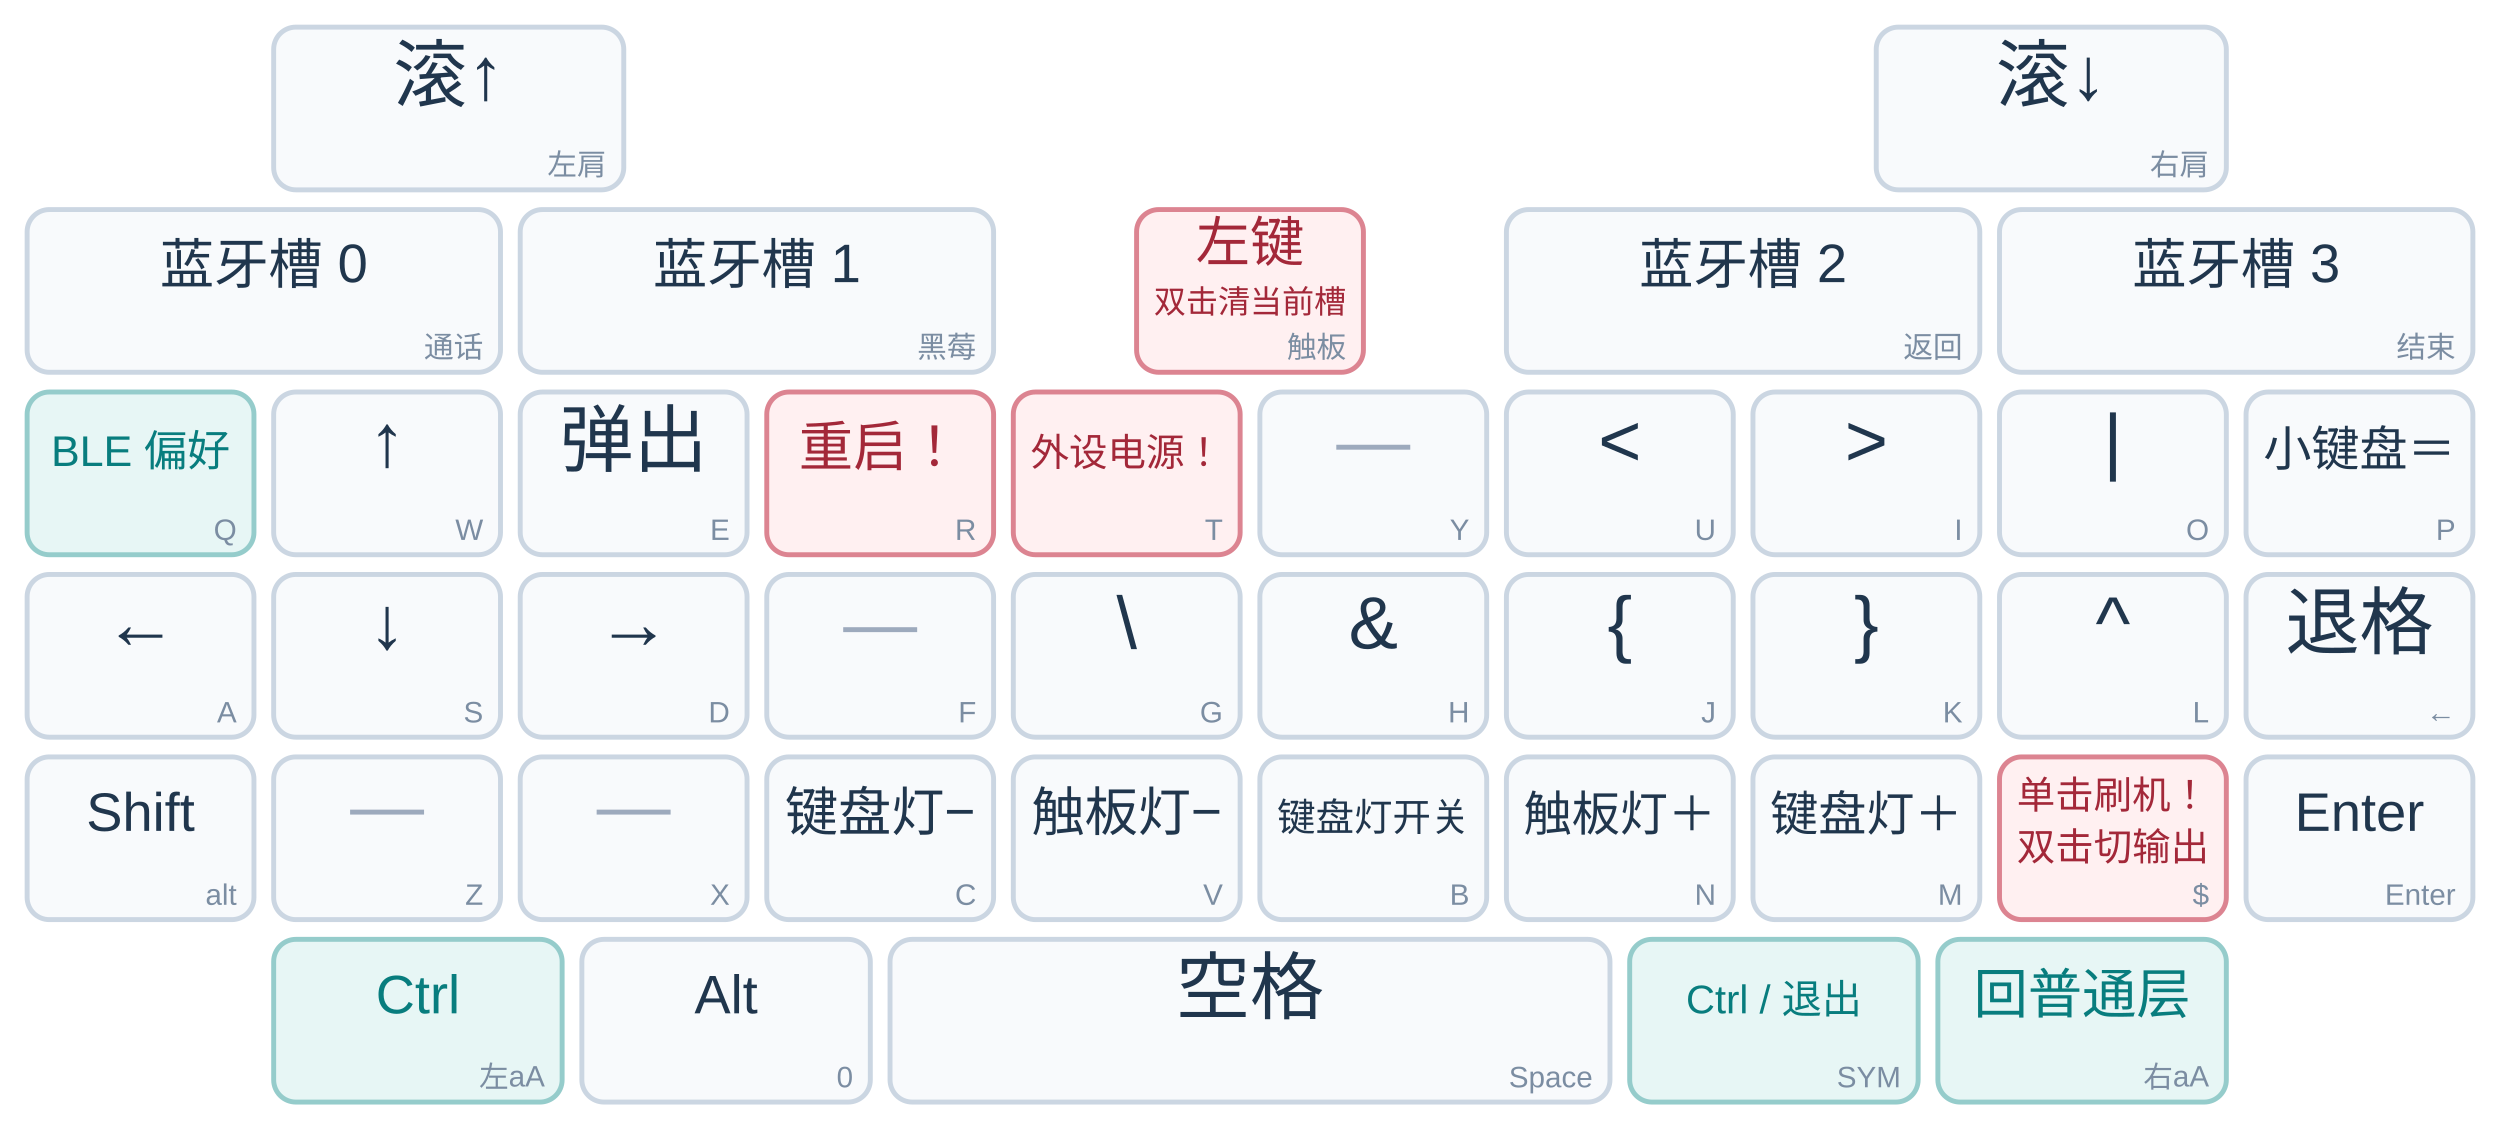
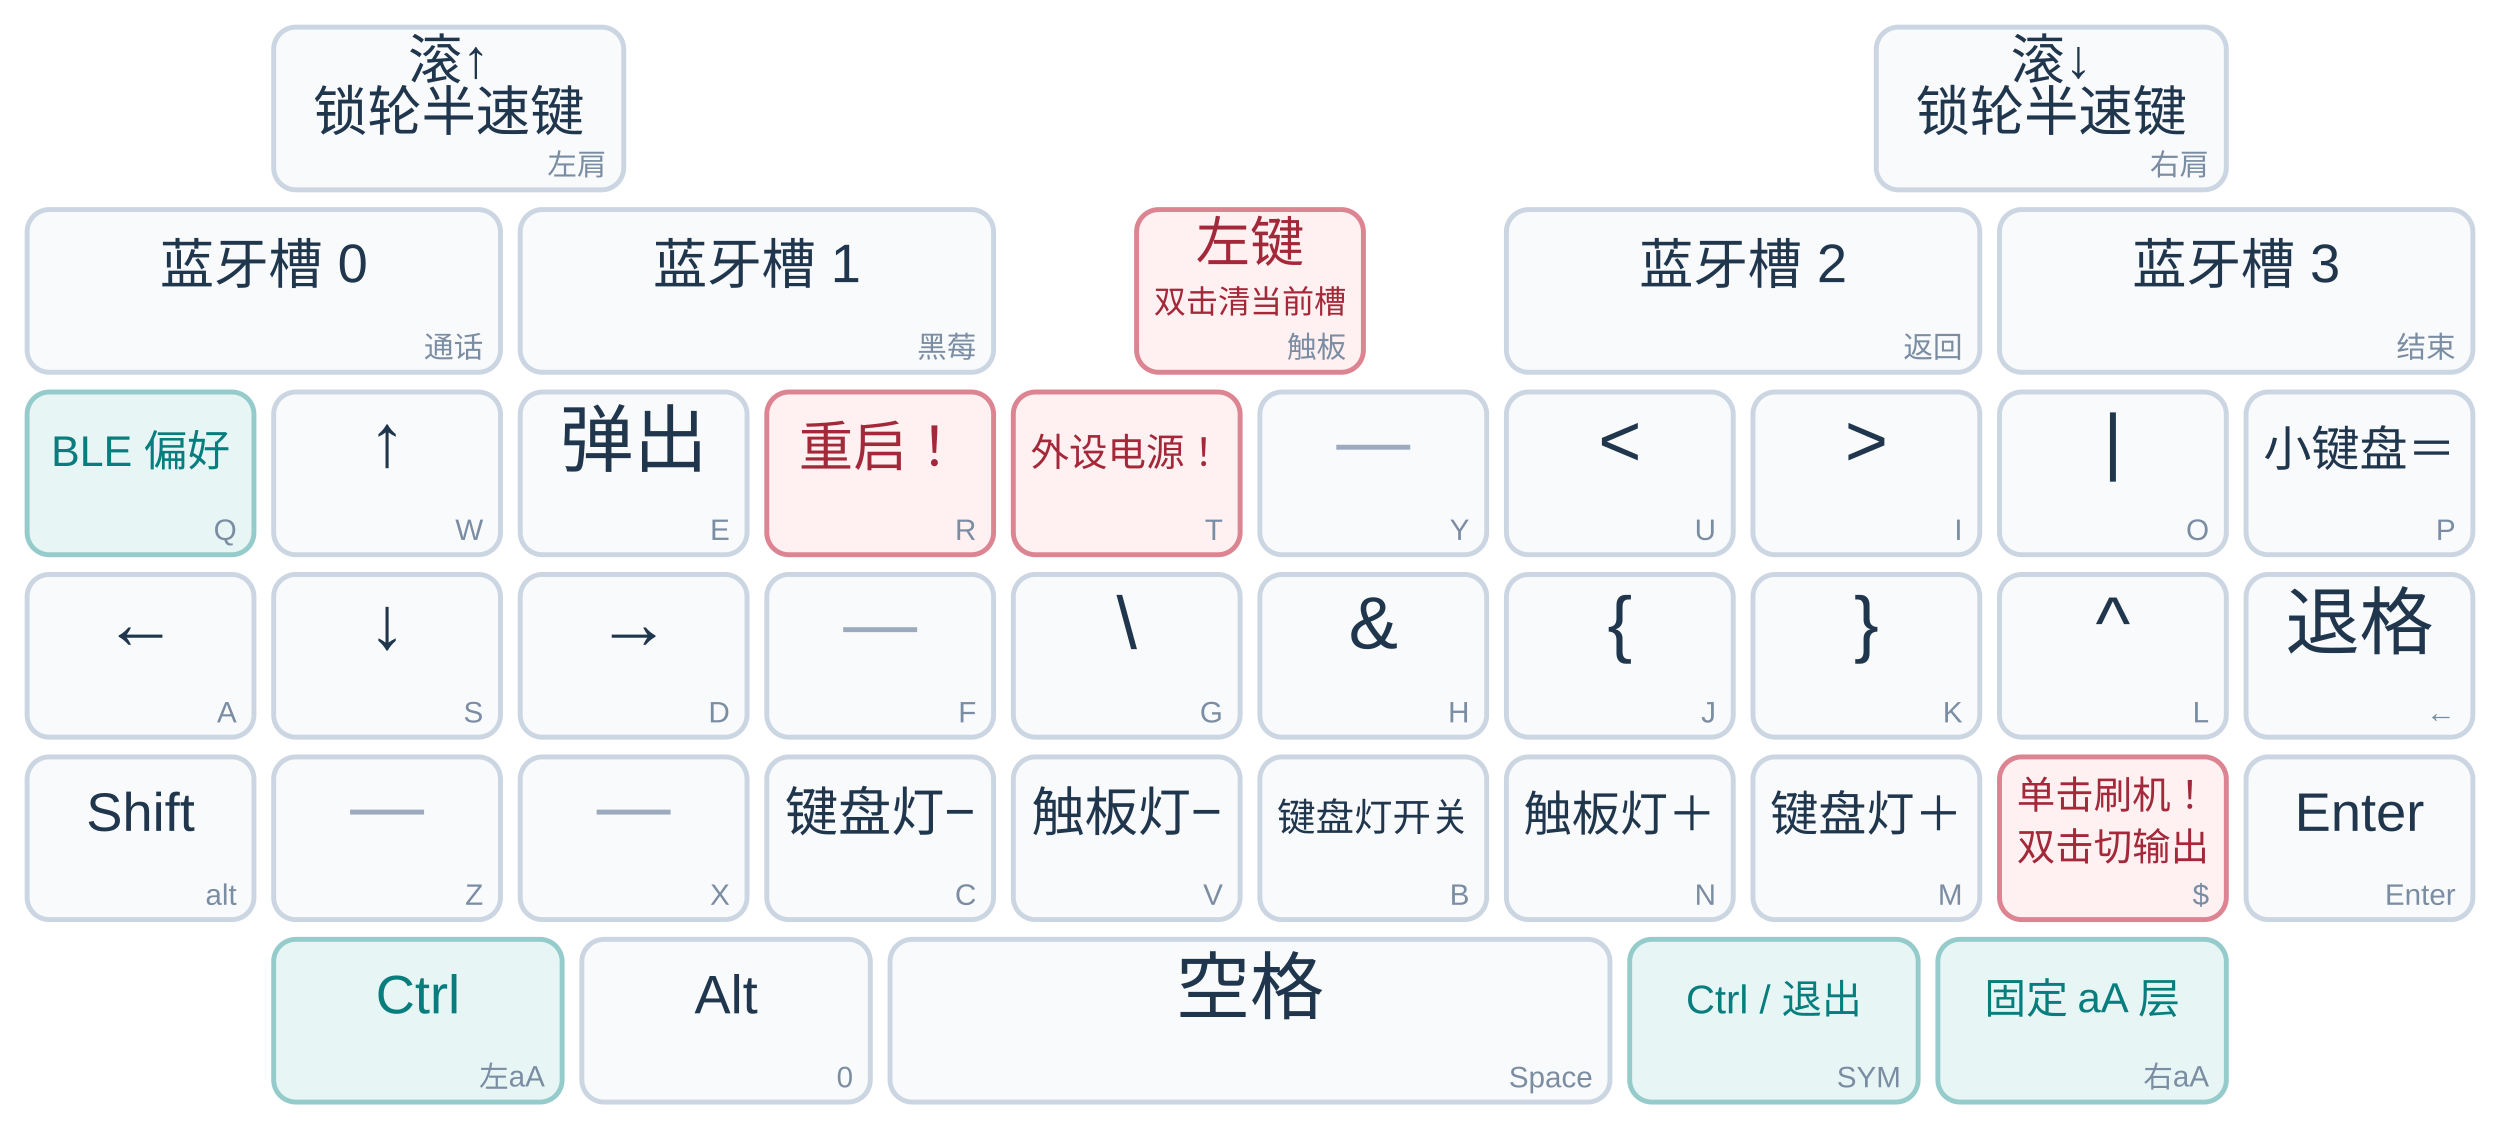
<svg xmlns="http://www.w3.org/2000/svg" viewBox="-7 -7 1014 458" role="img" aria-label="upper complete keymap">
-   <g data-key="0" data-binding="&amp;msc SCRL_UP">
+   <g data-key="0" data-binding="&amp;aa_scroll_shoulder SCRL_UP">
    <rect x="104" y="4.0" width="142" height="66.0" rx="9" fill="#f8fafc" stroke="#cbd6e2" stroke-width="2" />
-     <text x="175.0" y="34.0" text-anchor="middle" font-size="30" fill="#20364d" font-family="ManualHan,Arial,sans-serif">滚↑</text>
+     <text x="175.0" y="25.0" text-anchor="middle" font-size="22" fill="#20364d" font-family="ManualHan,Arial,sans-serif">滚↑</text>
+     <text x="175.0" y="46.0" text-anchor="middle" font-size="22" fill="#20364d" font-family="ManualHan,Arial,sans-serif">锁轮半速键</text>
    <text x="239" y="64.0" text-anchor="end" font-size="12" fill="#7b8da2" font-family="ManualHan,Arial,sans-serif">左肩</text>
  </g>
-   <g data-key="1" data-binding="&amp;msc SCRL_DOWN">
+   <g data-key="1" data-binding="&amp;aa_scroll_shoulder SCRL_DOWN">
    <rect x="754" y="4.0" width="142" height="66.0" rx="9" fill="#f8fafc" stroke="#cbd6e2" stroke-width="2" />
-     <text x="825.0" y="34.0" text-anchor="middle" font-size="30" fill="#20364d" font-family="ManualHan,Arial,sans-serif">滚↓</text>
+     <text x="825.0" y="25.0" text-anchor="middle" font-size="22" fill="#20364d" font-family="ManualHan,Arial,sans-serif">滚↓</text>
+     <text x="825.0" y="46.0" text-anchor="middle" font-size="22" fill="#20364d" font-family="ManualHan,Arial,sans-serif">锁轮半速键</text>
    <text x="889" y="64.0" text-anchor="end" font-size="12" fill="#7b8da2" font-family="ManualHan,Arial,sans-serif">右肩</text>
  </g>
  <g data-key="2" data-binding="&amp;bt BT_SEL 0">
    <rect x="4" y="78.0" width="192" height="66.0" rx="9" fill="#f8fafc" stroke="#cbd6e2" stroke-width="2" />
    <text x="100.0" y="108.0" text-anchor="middle" font-size="22" fill="#20364d" font-family="ManualHan,Arial,sans-serif">蓝牙槽 0</text>
    <text x="189" y="138.0" text-anchor="end" font-size="12" fill="#7b8da2" font-family="ManualHan,Arial,sans-serif">通话</text>
  </g>
  <g data-key="3" data-binding="&amp;bt BT_SEL 1">
    <rect x="204" y="78.0" width="192" height="66.0" rx="9" fill="#f8fafc" stroke="#cbd6e2" stroke-width="2" />
    <text x="300.0" y="108.0" text-anchor="middle" font-size="22" fill="#20364d" font-family="ManualHan,Arial,sans-serif">蓝牙槽 1</text>
    <text x="389" y="138.0" text-anchor="end" font-size="12" fill="#7b8da2" font-family="ManualHan,Arial,sans-serif">黑莓</text>
  </g>
  <g data-key="4" data-binding="&amp;td0">
    <rect x="454" y="78.0" width="92" height="66.0" rx="9" fill="#fff0f1" stroke="#dc8491" stroke-width="2" />
    <text x="500.0" y="99.0" text-anchor="middle" font-size="22" fill="#a32839" font-family="ManualHan,Arial,sans-serif">左键</text>
    <text x="500.0" y="120.0" text-anchor="middle" font-size="13.0" fill="#a32839" font-family="ManualHan,Arial,sans-serif">双击清当前槽</text>
    <text x="539" y="138.0" text-anchor="end" font-size="12" fill="#7b8da2" font-family="ManualHan,Arial,sans-serif">触板</text>
  </g>
  <g data-key="5" data-binding="&amp;bt BT_SEL 2">
    <rect x="604" y="78.0" width="192" height="66.0" rx="9" fill="#f8fafc" stroke="#cbd6e2" stroke-width="2" />
    <text x="700.0" y="108.0" text-anchor="middle" font-size="22" fill="#20364d" font-family="ManualHan,Arial,sans-serif">蓝牙槽 2</text>
    <text x="789" y="138.0" text-anchor="end" font-size="12" fill="#7b8da2" font-family="ManualHan,Arial,sans-serif">返回</text>
  </g>
  <g data-key="6" data-binding="&amp;bt BT_SEL 3">
    <rect x="804" y="78.0" width="192" height="66.0" rx="9" fill="#f8fafc" stroke="#cbd6e2" stroke-width="2" />
    <text x="900.0" y="108.0" text-anchor="middle" font-size="22" fill="#20364d" font-family="ManualHan,Arial,sans-serif">蓝牙槽 3</text>
    <text x="989" y="138.0" text-anchor="end" font-size="12" fill="#7b8da2" font-family="ManualHan,Arial,sans-serif">结束</text>
  </g>
  <g data-key="7" data-binding="&amp;out OUT_BLE">
    <rect x="4" y="152.0" width="92" height="66.0" rx="9" fill="#e7f6f5" stroke="#95cccb" stroke-width="2" />
    <text x="50.0" y="182.0" text-anchor="middle" font-size="17.41" fill="#087d7e" font-family="ManualHan,Arial,sans-serif">BLE 偏好</text>
    <text x="89" y="212.0" text-anchor="end" font-size="12" fill="#7b8da2" font-family="ManualHan,Arial,sans-serif">Q</text>
  </g>
  <g data-key="8" data-binding="&amp;kp UP">
    <rect x="104" y="152.0" width="92" height="66.0" rx="9" fill="#f8fafc" stroke="#cbd6e2" stroke-width="2" />
    <text x="150.0" y="182.0" text-anchor="middle" font-size="30" fill="#20364d" font-family="ManualHan,Arial,sans-serif">↑</text>
    <text x="189" y="212.0" text-anchor="end" font-size="12" fill="#7b8da2" font-family="ManualHan,Arial,sans-serif">W</text>
  </g>
  <g data-key="9" data-binding="&amp;kp C_EJECT">
    <rect x="204" y="152.0" width="92" height="66.0" rx="9" fill="#f8fafc" stroke="#cbd6e2" stroke-width="2" />
    <text x="250.0" y="182.0" text-anchor="middle" font-size="30" fill="#20364d" font-family="ManualHan,Arial,sans-serif">弹出</text>
    <text x="289" y="212.0" text-anchor="end" font-size="12" fill="#7b8da2" font-family="ManualHan,Arial,sans-serif">E</text>
  </g>
  <g data-key="10" data-binding="&amp;sys_reset">
    <rect x="304" y="152.0" width="92" height="66.0" rx="9" fill="#fff0f1" stroke="#dc8491" stroke-width="2" />
    <text x="350.0" y="182.0" text-anchor="middle" font-size="22" fill="#a32839" font-family="ManualHan,Arial,sans-serif">重启！</text>
    <text x="389" y="212.0" text-anchor="end" font-size="12" fill="#7b8da2" font-family="ManualHan,Arial,sans-serif">R</text>
  </g>
  <g data-key="11" data-binding="&amp;ext_power EP_TOG">
    <rect x="404" y="152.0" width="92" height="66.0" rx="9" fill="#fff0f1" stroke="#dc8491" stroke-width="2" />
    <text x="450.0" y="182.0" text-anchor="middle" font-size="15.6" fill="#a32839" font-family="ManualHan,Arial,sans-serif">外设电源！</text>
    <text x="489" y="212.0" text-anchor="end" font-size="12" fill="#7b8da2" font-family="ManualHan,Arial,sans-serif">T</text>
  </g>
  <g data-key="12" data-binding="&amp;none">
    <rect x="504" y="152.0" width="92" height="66.0" rx="9" fill="#f8fafc" stroke="#cbd6e2" stroke-width="2" />
    <text x="550.0" y="182.0" text-anchor="middle" font-size="30" fill="#9daabd" font-family="ManualHan,Arial,sans-serif">—</text>
    <text x="589" y="212.0" text-anchor="end" font-size="12" fill="#7b8da2" font-family="ManualHan,Arial,sans-serif">Y</text>
  </g>
  <g data-key="13" data-binding="&amp;kp LT">
    <rect x="604" y="152.0" width="92" height="66.0" rx="9" fill="#f8fafc" stroke="#cbd6e2" stroke-width="2" />
    <text x="650.0" y="182.0" text-anchor="middle" font-size="30" fill="#20364d" font-family="ManualHan,Arial,sans-serif">&lt;</text>
    <text x="689" y="212.0" text-anchor="end" font-size="12" fill="#7b8da2" font-family="ManualHan,Arial,sans-serif">U</text>
  </g>
  <g data-key="14" data-binding="&amp;kp GT">
    <rect x="704" y="152.0" width="92" height="66.0" rx="9" fill="#f8fafc" stroke="#cbd6e2" stroke-width="2" />
    <text x="750.0" y="182.0" text-anchor="middle" font-size="30" fill="#20364d" font-family="ManualHan,Arial,sans-serif">&gt;</text>
    <text x="789" y="212.0" text-anchor="end" font-size="12" fill="#7b8da2" font-family="ManualHan,Arial,sans-serif">I</text>
  </g>
  <g data-key="15" data-binding="&amp;kp PIPE">
    <rect x="804" y="152.0" width="92" height="66.0" rx="9" fill="#f8fafc" stroke="#cbd6e2" stroke-width="2" />
    <text x="850.0" y="182.0" text-anchor="middle" font-size="30" fill="#20364d" font-family="ManualHan,Arial,sans-serif">|</text>
    <text x="889" y="212.0" text-anchor="end" font-size="12" fill="#7b8da2" font-family="ManualHan,Arial,sans-serif">O</text>
  </g>
  <g data-key="16" data-binding="&amp;kp KP_EQUAL">
    <rect x="904" y="152.0" width="92" height="66.0" rx="9" fill="#f8fafc" stroke="#cbd6e2" stroke-width="2" />
    <text x="950.0" y="182.0" text-anchor="middle" font-size="19.5" fill="#20364d" font-family="ManualHan,Arial,sans-serif">小键盘＝</text>
    <text x="989" y="212.0" text-anchor="end" font-size="12" fill="#7b8da2" font-family="ManualHan,Arial,sans-serif">P</text>
  </g>
  <g data-key="17" data-binding="&amp;kp LEFT">
    <rect x="4" y="226.0" width="92" height="66.0" rx="9" fill="#f8fafc" stroke="#cbd6e2" stroke-width="2" />
    <text x="50.0" y="256.0" text-anchor="middle" font-size="30" fill="#20364d" font-family="ManualHan,Arial,sans-serif">←</text>
    <text x="89" y="286.0" text-anchor="end" font-size="12" fill="#7b8da2" font-family="ManualHan,Arial,sans-serif">A</text>
  </g>
  <g data-key="18" data-binding="&amp;kp DOWN">
    <rect x="104" y="226.0" width="92" height="66.0" rx="9" fill="#f8fafc" stroke="#cbd6e2" stroke-width="2" />
    <text x="150.0" y="256.0" text-anchor="middle" font-size="30" fill="#20364d" font-family="ManualHan,Arial,sans-serif">↓</text>
    <text x="189" y="286.0" text-anchor="end" font-size="12" fill="#7b8da2" font-family="ManualHan,Arial,sans-serif">S</text>
  </g>
  <g data-key="19" data-binding="&amp;kp RIGHT">
    <rect x="204" y="226.0" width="92" height="66.0" rx="9" fill="#f8fafc" stroke="#cbd6e2" stroke-width="2" />
    <text x="250.0" y="256.0" text-anchor="middle" font-size="30" fill="#20364d" font-family="ManualHan,Arial,sans-serif">→</text>
    <text x="289" y="286.0" text-anchor="end" font-size="12" fill="#7b8da2" font-family="ManualHan,Arial,sans-serif">D</text>
  </g>
  <g data-key="20" data-binding="&amp;none">
    <rect x="304" y="226.0" width="92" height="66.0" rx="9" fill="#f8fafc" stroke="#cbd6e2" stroke-width="2" />
    <text x="350.0" y="256.0" text-anchor="middle" font-size="30" fill="#9daabd" font-family="ManualHan,Arial,sans-serif">—</text>
    <text x="389" y="286.0" text-anchor="end" font-size="12" fill="#7b8da2" font-family="ManualHan,Arial,sans-serif">F</text>
  </g>
  <g data-key="21" data-binding="&amp;kp BSLH">
    <rect x="404" y="226.0" width="92" height="66.0" rx="9" fill="#f8fafc" stroke="#cbd6e2" stroke-width="2" />
    <text x="450.0" y="256.0" text-anchor="middle" font-size="30" fill="#20364d" font-family="ManualHan,Arial,sans-serif">\</text>
    <text x="489" y="286.0" text-anchor="end" font-size="12" fill="#7b8da2" font-family="ManualHan,Arial,sans-serif">G</text>
  </g>
  <g data-key="22" data-binding="&amp;kp AMPS">
    <rect x="504" y="226.0" width="92" height="66.0" rx="9" fill="#f8fafc" stroke="#cbd6e2" stroke-width="2" />
    <text x="550.0" y="256.0" text-anchor="middle" font-size="30" fill="#20364d" font-family="ManualHan,Arial,sans-serif">&amp;</text>
    <text x="589" y="286.0" text-anchor="end" font-size="12" fill="#7b8da2" font-family="ManualHan,Arial,sans-serif">H</text>
  </g>
  <g data-key="23" data-binding="&amp;kp LBRC">
    <rect x="604" y="226.0" width="92" height="66.0" rx="9" fill="#f8fafc" stroke="#cbd6e2" stroke-width="2" />
    <text x="650.0" y="256.0" text-anchor="middle" font-size="30" fill="#20364d" font-family="ManualHan,Arial,sans-serif">{</text>
    <text x="689" y="286.0" text-anchor="end" font-size="12" fill="#7b8da2" font-family="ManualHan,Arial,sans-serif">J</text>
  </g>
  <g data-key="24" data-binding="&amp;kp RBRC">
    <rect x="704" y="226.0" width="92" height="66.0" rx="9" fill="#f8fafc" stroke="#cbd6e2" stroke-width="2" />
    <text x="750.0" y="256.0" text-anchor="middle" font-size="30" fill="#20364d" font-family="ManualHan,Arial,sans-serif">}</text>
    <text x="789" y="286.0" text-anchor="end" font-size="12" fill="#7b8da2" font-family="ManualHan,Arial,sans-serif">K</text>
  </g>
  <g data-key="25" data-binding="&amp;kp CARET">
    <rect x="804" y="226.0" width="92" height="66.0" rx="9" fill="#f8fafc" stroke="#cbd6e2" stroke-width="2" />
    <text x="850.0" y="256.0" text-anchor="middle" font-size="30" fill="#20364d" font-family="ManualHan,Arial,sans-serif">^</text>
    <text x="889" y="286.0" text-anchor="end" font-size="12" fill="#7b8da2" font-family="ManualHan,Arial,sans-serif">L</text>
  </g>
  <g data-key="26" data-binding="&amp;kp BSPC">
    <rect x="904" y="226.0" width="92" height="66.0" rx="9" fill="#f8fafc" stroke="#cbd6e2" stroke-width="2" />
    <text x="950.0" y="256.0" text-anchor="middle" font-size="30" fill="#20364d" font-family="ManualHan,Arial,sans-serif">退格</text>
    <text x="989" y="286.0" text-anchor="end" font-size="12" fill="#7b8da2" font-family="ManualHan,Arial,sans-serif">←</text>
  </g>
  <g data-key="27" data-binding="&amp;kp LSHFT">
    <rect x="4" y="300.0" width="92" height="66.0" rx="9" fill="#f8fafc" stroke="#cbd6e2" stroke-width="2" />
    <text x="50.0" y="330.0" text-anchor="middle" font-size="22" fill="#20364d" font-family="ManualHan,Arial,sans-serif">Shift</text>
    <text x="89" y="360.0" text-anchor="end" font-size="12" fill="#7b8da2" font-family="ManualHan,Arial,sans-serif">alt</text>
  </g>
  <g data-key="28" data-binding="&amp;none">
    <rect x="104" y="300.0" width="92" height="66.0" rx="9" fill="#f8fafc" stroke="#cbd6e2" stroke-width="2" />
    <text x="150.0" y="330.0" text-anchor="middle" font-size="30" fill="#9daabd" font-family="ManualHan,Arial,sans-serif">—</text>
    <text x="189" y="360.0" text-anchor="end" font-size="12" fill="#7b8da2" font-family="ManualHan,Arial,sans-serif">Z</text>
  </g>
  <g data-key="29" data-binding="&amp;none">
    <rect x="204" y="300.0" width="92" height="66.0" rx="9" fill="#f8fafc" stroke="#cbd6e2" stroke-width="2" />
    <text x="250.0" y="330.0" text-anchor="middle" font-size="30" fill="#9daabd" font-family="ManualHan,Arial,sans-serif">—</text>
    <text x="289" y="360.0" text-anchor="end" font-size="12" fill="#7b8da2" font-family="ManualHan,Arial,sans-serif">X</text>
  </g>
  <g data-key="30" data-binding="&amp;rgb_ug RGB_BRD">
    <rect x="304" y="300.0" width="92" height="66.0" rx="9" fill="#f8fafc" stroke="#cbd6e2" stroke-width="2" />
    <text x="350.0" y="330.0" text-anchor="middle" font-size="21.55" fill="#20364d" font-family="ManualHan,Arial,sans-serif">键盘灯−</text>
    <text x="389" y="360.0" text-anchor="end" font-size="12" fill="#7b8da2" font-family="ManualHan,Arial,sans-serif">C</text>
  </g>
  <g data-key="31" data-binding="&amp;bl BL_DEC">
    <rect x="404" y="300.0" width="92" height="66.0" rx="9" fill="#f8fafc" stroke="#cbd6e2" stroke-width="2" />
    <text x="450.0" y="330.0" text-anchor="middle" font-size="21.55" fill="#20364d" font-family="ManualHan,Arial,sans-serif">触板灯−</text>
    <text x="489" y="360.0" text-anchor="end" font-size="12" fill="#7b8da2" font-family="ManualHan,Arial,sans-serif">V</text>
  </g>
  <g data-key="32" data-binding="&amp;rgb_ug RGB_TOG">
    <rect x="504" y="300.0" width="92" height="66.0" rx="9" fill="#f8fafc" stroke="#cbd6e2" stroke-width="2" />
    <text x="550.0" y="330.0" text-anchor="middle" font-size="15.6" fill="#20364d" font-family="ManualHan,Arial,sans-serif">键盘灯开关</text>
    <text x="589" y="360.0" text-anchor="end" font-size="12" fill="#7b8da2" font-family="ManualHan,Arial,sans-serif">B</text>
  </g>
  <g data-key="33" data-binding="&amp;bl BL_INC">
    <rect x="604" y="300.0" width="92" height="66.0" rx="9" fill="#f8fafc" stroke="#cbd6e2" stroke-width="2" />
    <text x="650.0" y="330.0" text-anchor="middle" font-size="19.5" fill="#20364d" font-family="ManualHan,Arial,sans-serif">触板灯＋</text>
    <text x="689" y="360.0" text-anchor="end" font-size="12" fill="#7b8da2" font-family="ManualHan,Arial,sans-serif">N</text>
  </g>
  <g data-key="34" data-binding="&amp;rgb_ug RGB_BRI">
    <rect x="704" y="300.0" width="92" height="66.0" rx="9" fill="#f8fafc" stroke="#cbd6e2" stroke-width="2" />
    <text x="750.0" y="330.0" text-anchor="middle" font-size="19.5" fill="#20364d" font-family="ManualHan,Arial,sans-serif">键盘灯＋</text>
    <text x="789" y="360.0" text-anchor="end" font-size="12" fill="#7b8da2" font-family="ManualHan,Arial,sans-serif">M</text>
  </g>
  <g data-key="35" data-binding="&amp;td_boot_out">
    <rect x="804" y="300.0" width="92" height="66.0" rx="9" fill="#fff0f1" stroke="#dc8491" stroke-width="2" />
    <text x="850.0" y="321.0" text-anchor="middle" font-size="15.6" fill="#a32839" font-family="ManualHan,Arial,sans-serif">单击刷机！</text>
    <text x="850.0" y="342.0" text-anchor="middle" font-size="15.6" fill="#a32839" font-family="ManualHan,Arial,sans-serif">双击切输出</text>
    <text x="889" y="360.0" text-anchor="end" font-size="12" fill="#7b8da2" font-family="ManualHan,Arial,sans-serif">$</text>
  </g>
  <g data-key="36" data-binding="&amp;kp ENTER">
    <rect x="904" y="300.0" width="92" height="66.0" rx="9" fill="#f8fafc" stroke="#cbd6e2" stroke-width="2" />
    <text x="950.0" y="330.0" text-anchor="middle" font-size="22" fill="#20364d" font-family="ManualHan,Arial,sans-serif">Enter</text>
    <text x="989" y="360.0" text-anchor="end" font-size="12" fill="#7b8da2" font-family="ManualHan,Arial,sans-serif">Enter</text>
  </g>
  <g data-key="37" data-binding="&amp;kp LCTRL">
    <rect x="104" y="374.0" width="117" height="66.0" rx="9" fill="#e7f6f5" stroke="#95cccb" stroke-width="2" />
    <text x="162.5" y="404.0" text-anchor="middle" font-size="22" fill="#087d7e" font-family="ManualHan,Arial,sans-serif">Ctrl</text>
    <text x="214" y="434.0" text-anchor="end" font-size="12" fill="#7b8da2" font-family="ManualHan,Arial,sans-serif">左aA</text>
  </g>
  <g data-key="38" data-binding="&amp;kp LALT">
    <rect x="229" y="374.0" width="117" height="66.0" rx="9" fill="#f8fafc" stroke="#cbd6e2" stroke-width="2" />
    <text x="287.5" y="404.0" text-anchor="middle" font-size="22" fill="#20364d" font-family="ManualHan,Arial,sans-serif">Alt</text>
    <text x="339" y="434.0" text-anchor="end" font-size="12" fill="#7b8da2" font-family="ManualHan,Arial,sans-serif">0</text>
  </g>
  <g data-key="39" data-binding="&amp;kp SPACE">
    <rect x="354" y="374.0" width="292" height="66.0" rx="9" fill="#f8fafc" stroke="#cbd6e2" stroke-width="2" />
    <text x="500.0" y="404.0" text-anchor="middle" font-size="30" fill="#20364d" font-family="ManualHan,Arial,sans-serif">空格</text>
    <text x="639" y="434.0" text-anchor="end" font-size="12" fill="#7b8da2" font-family="ManualHan,Arial,sans-serif">Space</text>
  </g>
  <g data-key="40" data-binding="&amp;aa_sym_ctrl">
    <rect x="654" y="374.0" width="117" height="66.0" rx="9" fill="#e7f6f5" stroke="#95cccb" stroke-width="2" />
    <text x="712.5" y="404.0" text-anchor="middle" font-size="16.25" fill="#087d7e" font-family="ManualHan,Arial,sans-serif">Ctrl / 退出</text>
    <text x="764" y="434.0" text-anchor="end" font-size="12" fill="#7b8da2" font-family="ManualHan,Arial,sans-serif">SYM</text>
  </g>
-   <g data-key="41" data-binding="&amp;to DEFAULT">
+   <g data-key="41" data-binding="&amp;to UPPER">
    <rect x="779" y="374.0" width="117" height="66.0" rx="9" fill="#e7f6f5" stroke="#95cccb" stroke-width="2" />
-     <text x="837.5" y="404.0" text-anchor="middle" font-size="22" fill="#087d7e" font-family="ManualHan,Arial,sans-serif">回普通层</text>
+     <text x="837.5" y="404.0" text-anchor="middle" font-size="17" fill="#087d7e" font-family="ManualHan,Arial,sans-serif">固定 aA 层</text>
    <text x="889" y="434.0" text-anchor="end" font-size="12" fill="#7b8da2" font-family="ManualHan,Arial,sans-serif">右aA</text>
  </g>
</svg>
